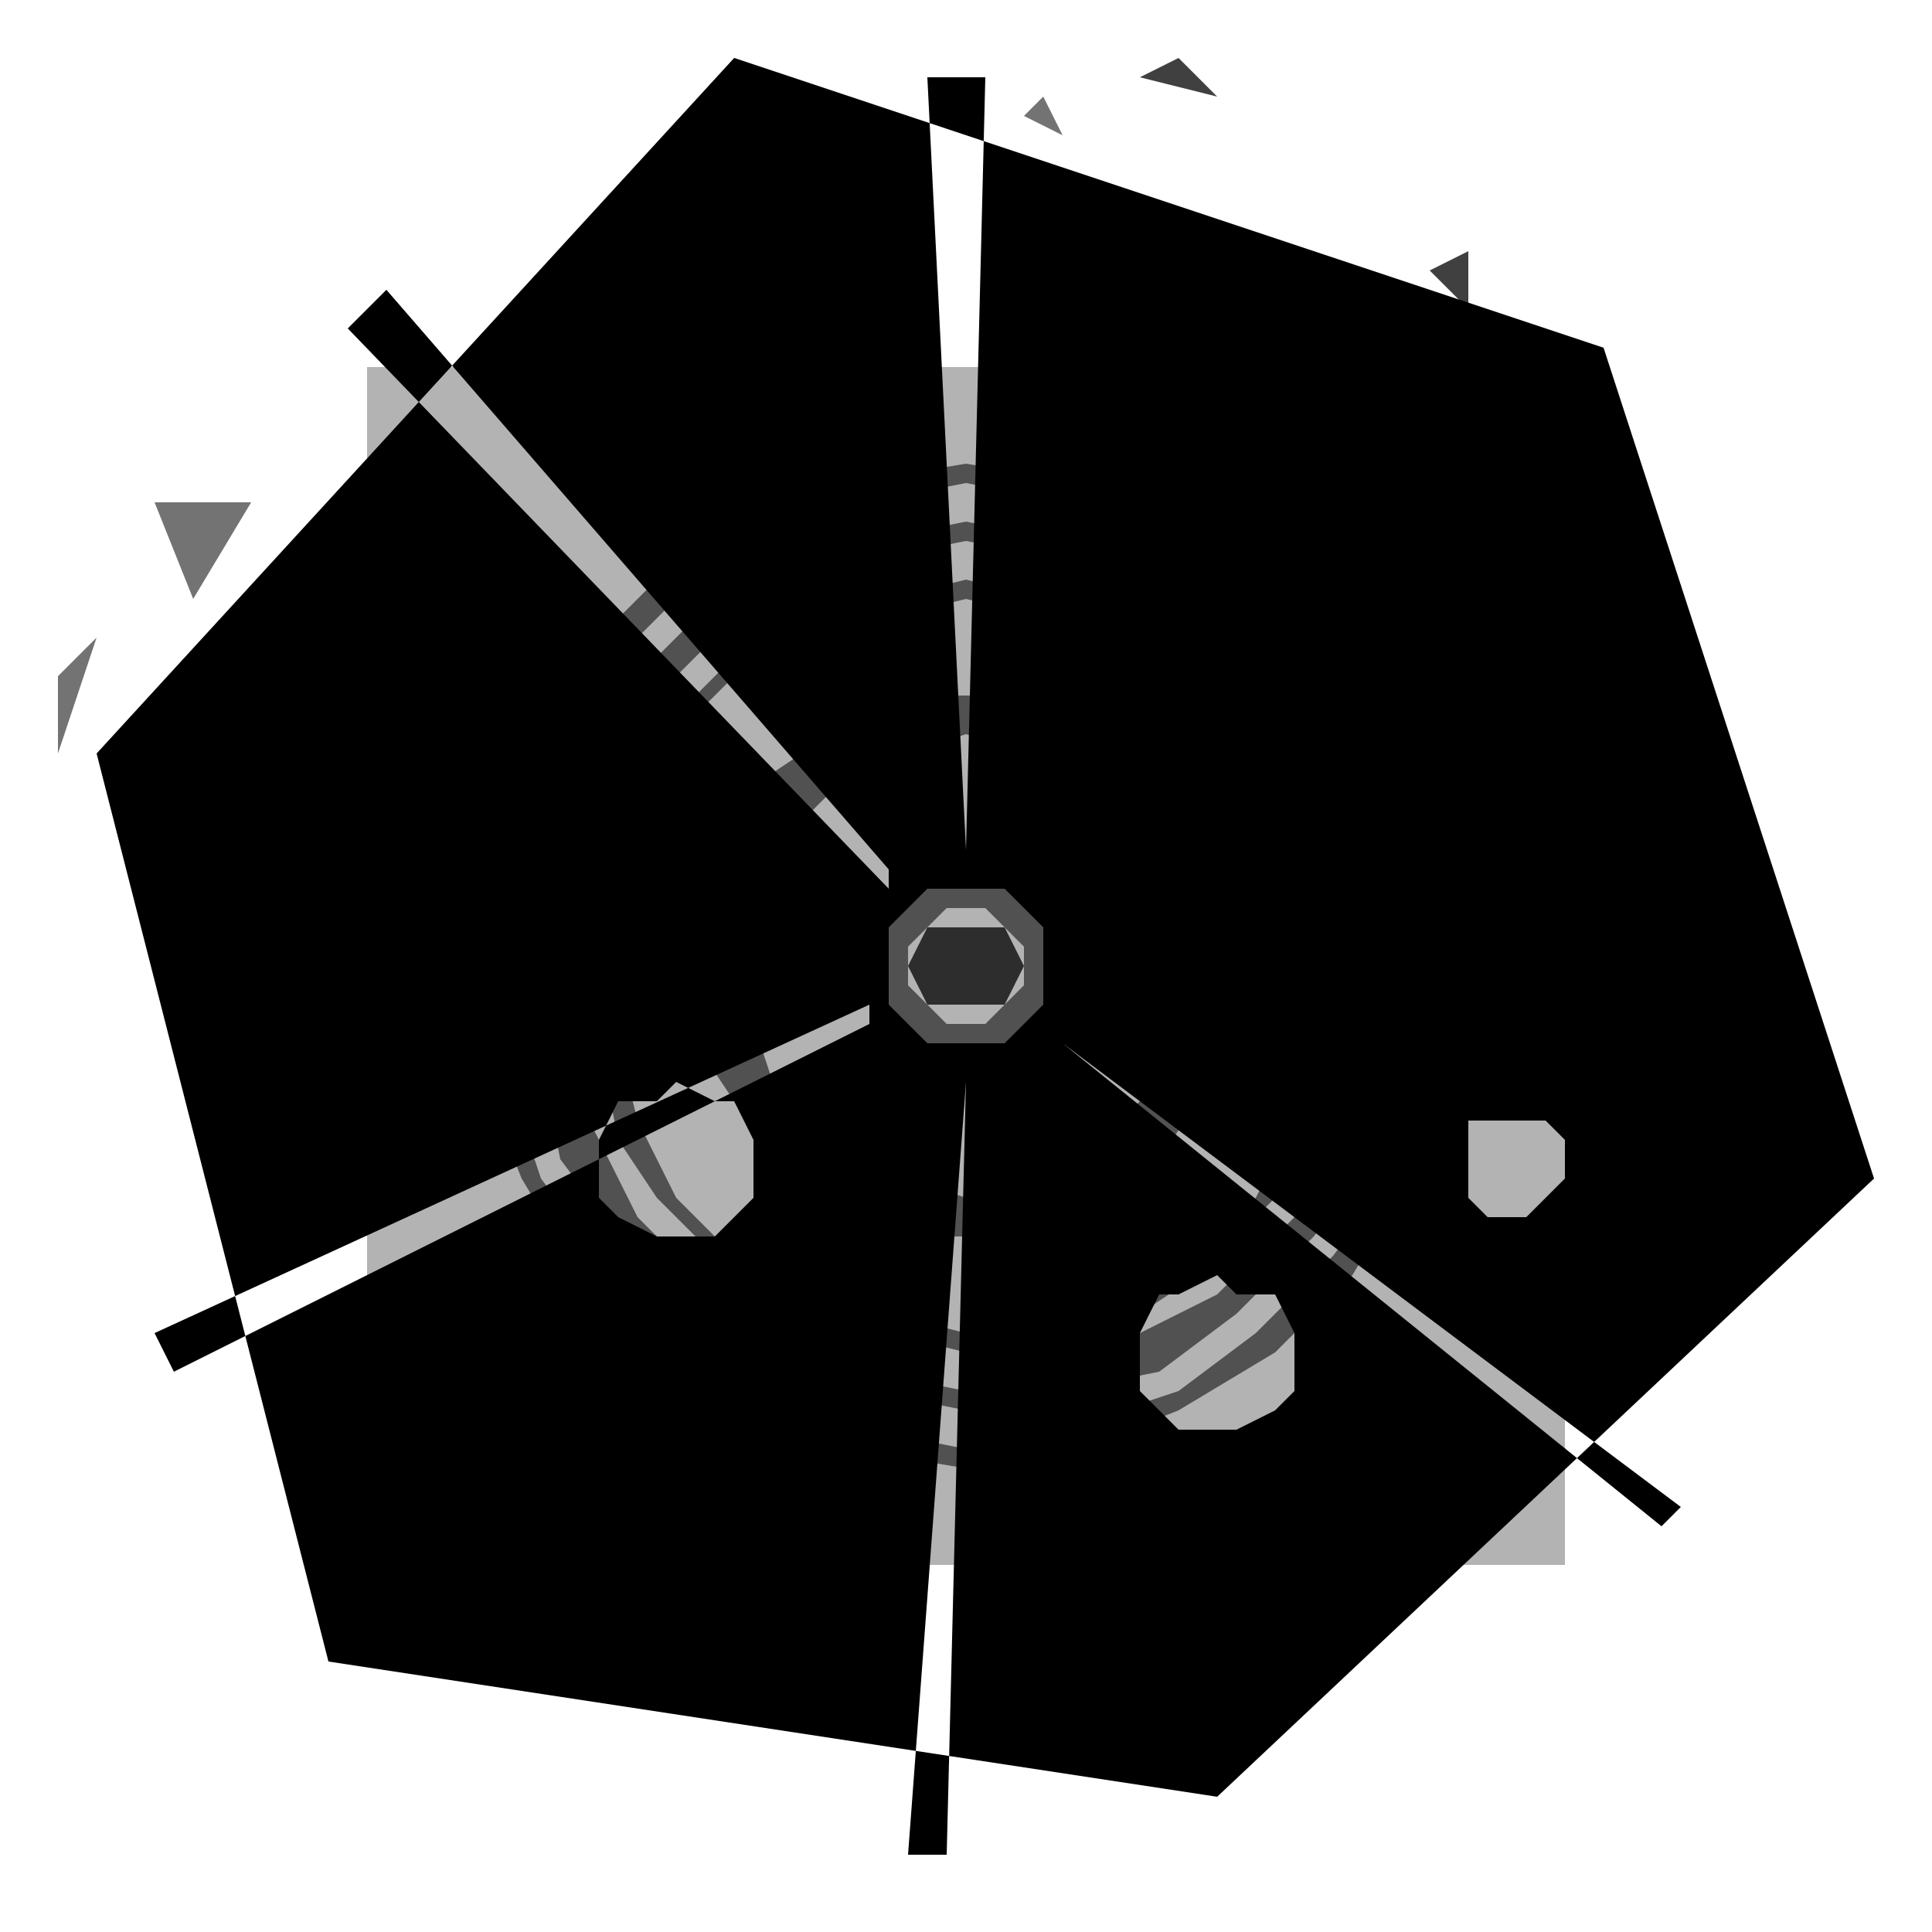
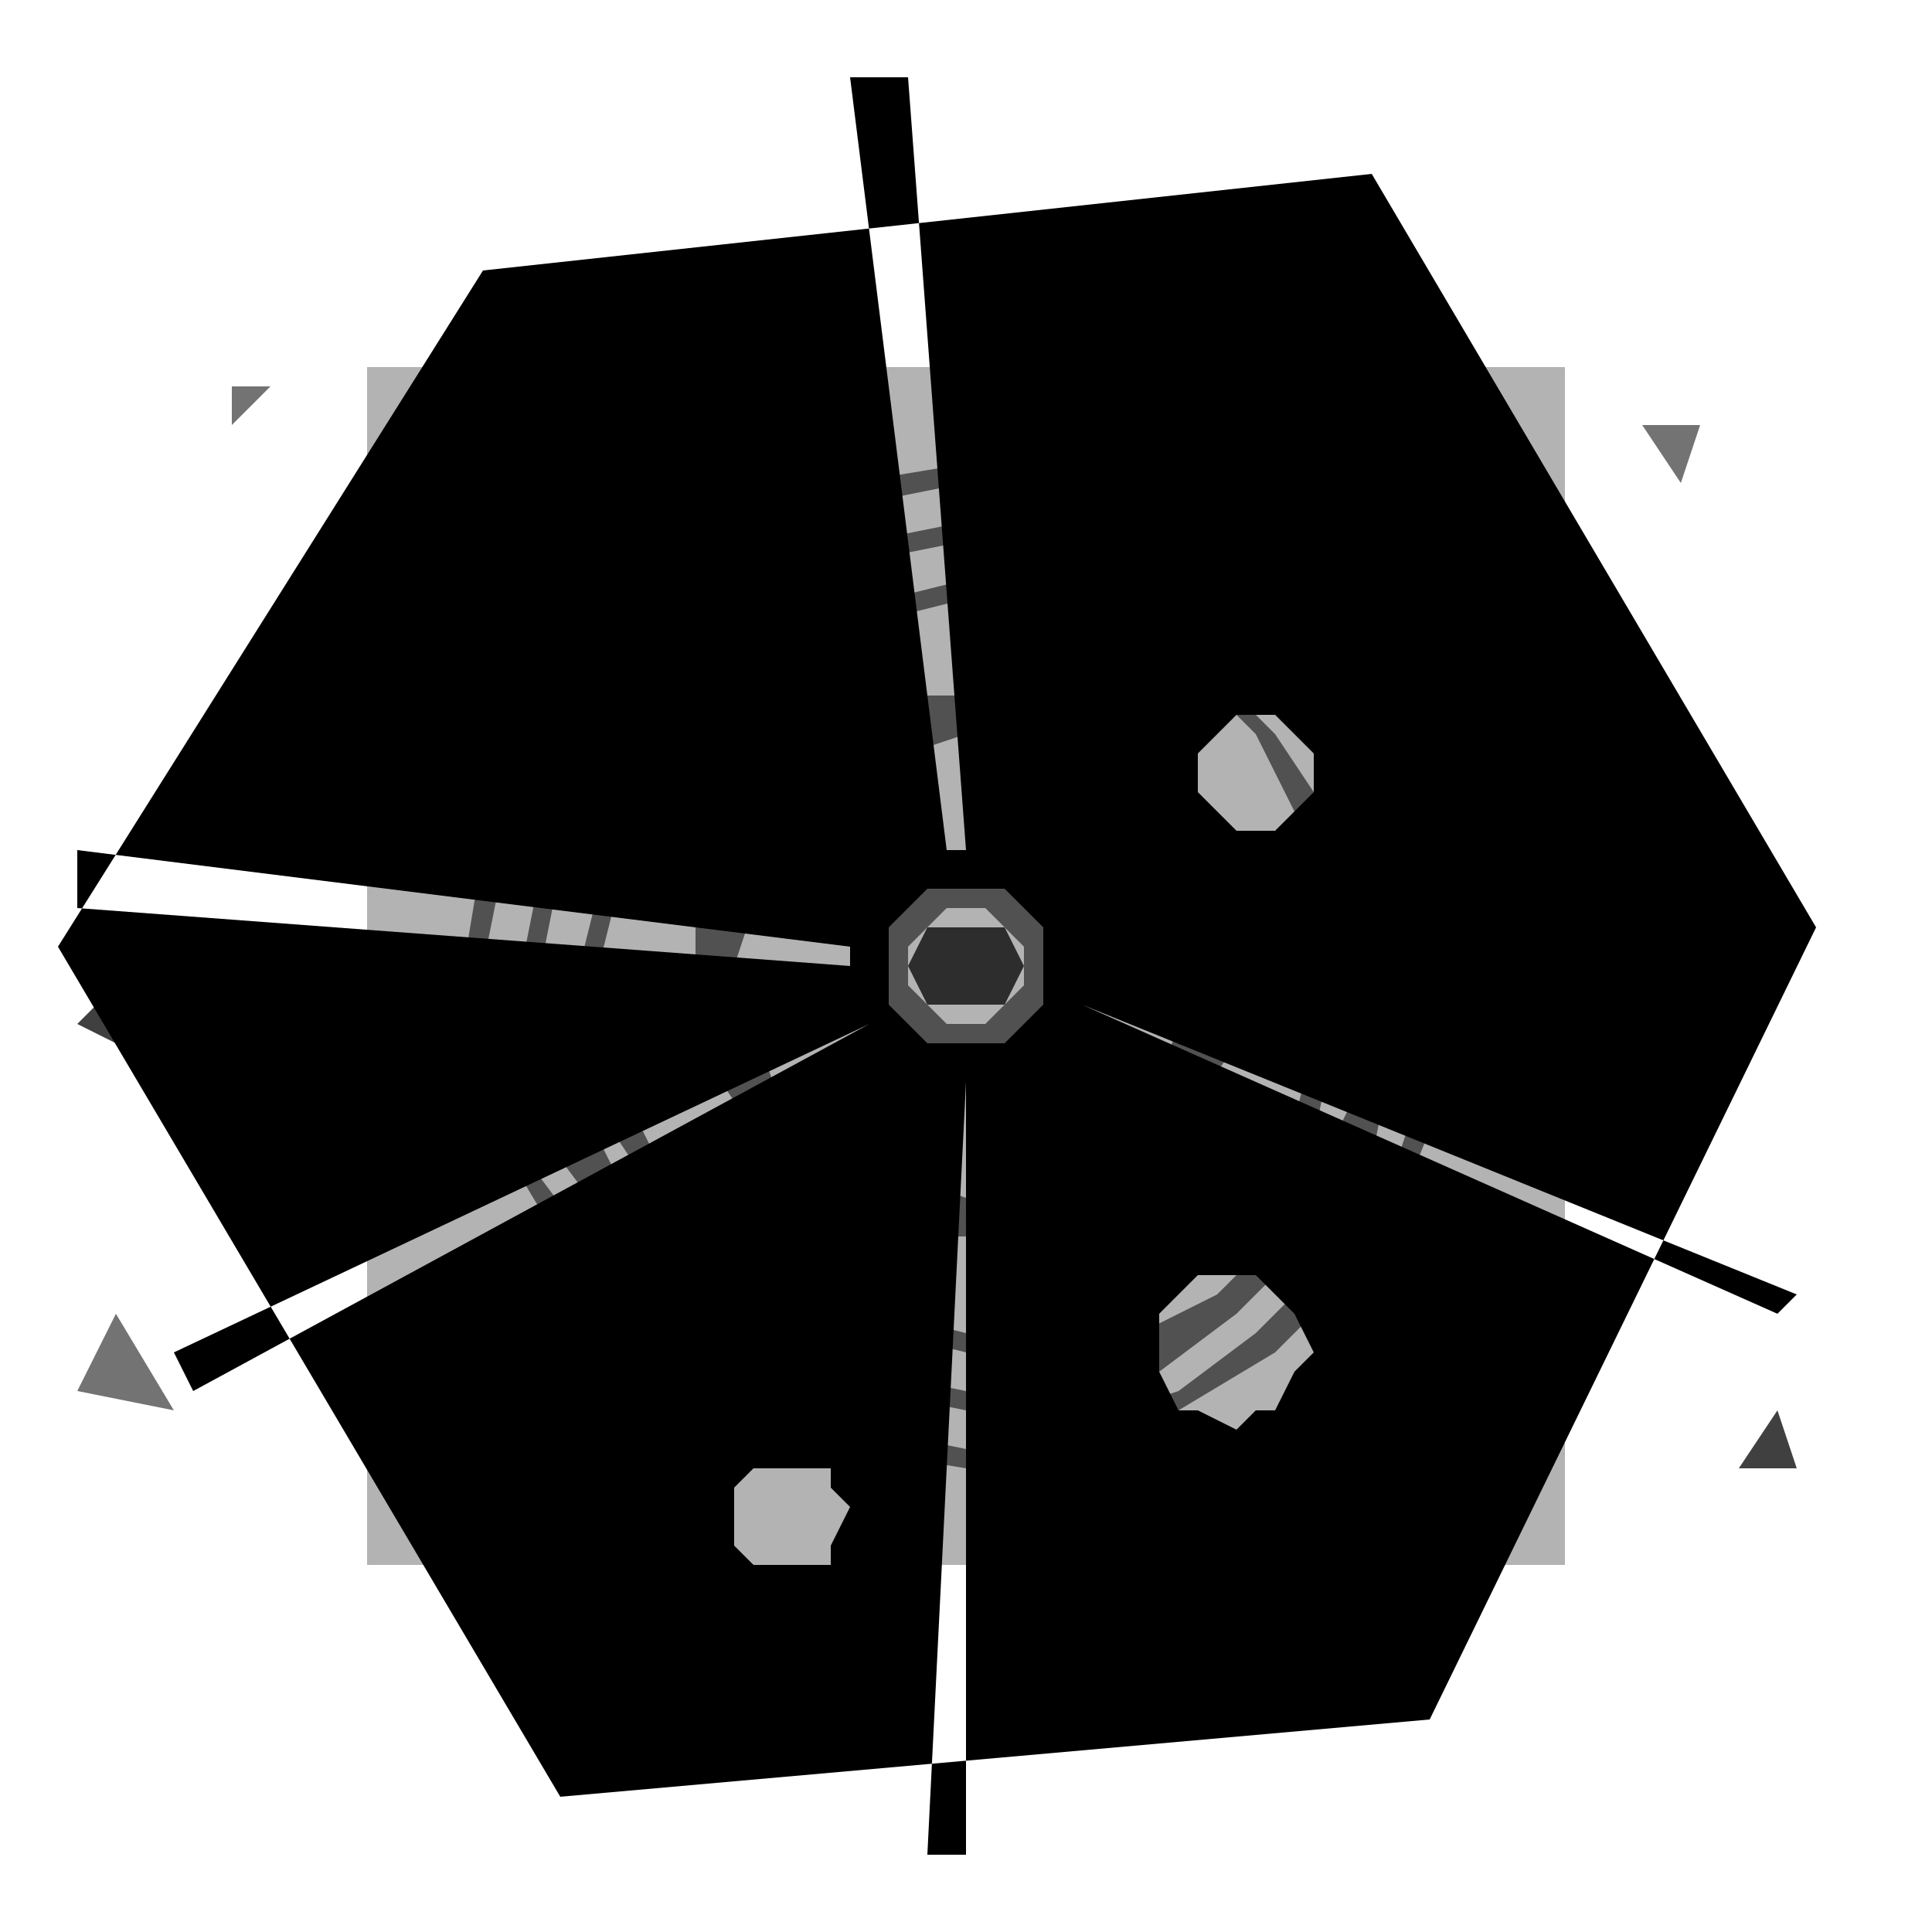
<svg xmlns="http://www.w3.org/2000/svg" viewBox="0 0 100 100" role="img" aria-label="@playform/hook-dsh-replay-suggester - spike-star">
  <style>
		@media (prefers-reduced-motion: no-preference) {
			.hook-dsh-replay-suggester-scene * { transform-box: view-box; transform-origin: 50% 50%; }
- 		.hook-dsh-replay-suggester-counter { animation: hook-dsh-replay-suggester-counter 24s linear -1s infinite; }
+ 		.hook-dsh-replay-suggester-counter { animation: hook-dsh-replay-suggester-counter 27s linear -4s infinite; }
		@keyframes hook-dsh-replay-suggester-counter { to { transform: rotate(-360deg); } }
- 		.hook-dsh-replay-suggester-breathe { animation: hook-dsh-replay-suggester-breathe 5s ease-in-out -1s infinite; }
+ 		.hook-dsh-replay-suggester-breathe { animation: hook-dsh-replay-suggester-breathe 7s ease-in-out -4s infinite; }
		@keyframes hook-dsh-replay-suggester-breathe { 50% { transform: scale(1.06); opacity: 0.85; } }
		.hook-dsh-replay-suggester-fire { animation: hook-dsh-replay-suggester-fire 3.2s ease-in-out infinite; }
		@keyframes hook-dsh-replay-suggester-fire { 0%, 100% { opacity: 0.35; } 50% { opacity: 1; } }
- 		.hook-dsh-replay-suggester-twinkle { animation: hook-dsh-replay-suggester-twinkle 12s ease-in-out -1s infinite; }
+ 		.hook-dsh-replay-suggester-twinkle { animation: hook-dsh-replay-suggester-twinkle 10s ease-in-out -4s infinite; }
		@keyframes hook-dsh-replay-suggester-twinkle { 0%, 100% { transform: scale(0.94); opacity: 0.4; } 50% { transform: scale(1.06); opacity: 1; } }
		}
	</style>
  <defs>
    <path id="hook-dsh-replay-suggester-0" d="M81,81 L19,81 L19,19 L81,19 Z" />
-     <path id="hook-dsh-replay-suggester-1" d="M70,79 L70,81 L68,81 L66,81 L66,79 L66,77 L68,76 L70,77 Z" />
-     <path id="hook-dsh-replay-suggester-2" d="M82,67 L81,69 L79,69 L78,69 L77,67 L78,65 L79,65 L81,65 Z" />
-     <path id="hook-dsh-replay-suggester-3" d="M86,46 L86,48 L84,49 L82,48 L81,46 L82,45 L84,44 L86,45 Z" />
-     <path id="hook-dsh-replay-suggester-4" d="M97,61 L63,93 L17,86 L5,39 L38,3 L83,18 Z M55,54 L87,78 L86,79 L55,54 Z M39,60 L39,62 L38,63 L37,64 L35,64 L34,64 L32,63 L31,62 L31,60 L31,59 L32,57 L34,57 L35,56 L37,57 L38,57 L39,59 Z M50,56 L49,96 L47,96 L50,56 Z M45,53 L9,71 L8,69 L45,52 Z M67,70 L67,72 L66,73 L64,74 L63,74 L61,74 L60,73 L59,72 L59,70 L59,69 L60,67 L61,67 L63,66 L64,67 L66,67 L67,69 Z M46,46 L18,17 L20,15 L46,45 Z M50,44 L48,4 L51,4 L50,44 Z M81,60 L81,61 L80,62 L79,63 L78,63 L77,63 L76,62 L76,61 L76,60 L76,59 L76,58 L77,58 L78,58 L79,58 L80,58 L81,59 Z M54,50 L54,52 L53,53 L52,54 L50,54 L48,54 L47,53 L46,52 L46,50 L46,48 L47,47 L48,46 L50,46 L52,46 L53,47 L54,48 Z" />
+     <path id="hook-dsh-replay-suggester-1" d="M76,74 L76,76 L74,76 L72,76 L72,74 L72,72 L74,72 L76,72 Z" />
+     <path id="hook-dsh-replay-suggester-2" d="M38,19 L37,21 L36,22 L34,21 L33,19 L34,17 L36,17 L37,17 Z" />
+     <path id="hook-dsh-replay-suggester-3" d="M23,34 L22,35 L20,36 L19,35 L18,34 L19,32 L20,31 L22,32 Z" />
+     <path id="hook-dsh-replay-suggester-4" d="M94,48 L74,89 L29,93 L3,49 L25,14 L71,9 Z M56,52 L93,67 L92,68 L56,52 Z M68,40 L68,41 L67,42 L66,43 L65,43 L64,43 L63,42 L62,41 L62,40 L62,39 L63,38 L64,37 L65,37 L66,37 L67,38 L68,39 Z M50,56 L50,96 L48,96 L50,56 Z M45,53 L10,72 L9,70 L45,53 Z M68,70 L67,71 L66,73 L65,73 L64,74 L62,73 L61,73 L60,71 L60,70 L60,68 L61,67 L62,66 L64,66 L65,66 L66,67 L67,68 Z M44,50 L4,47 L4,44 L44,49 Z M49,44 L44,4 L47,4 L50,44 Z M44,78 L43,80 L43,81 L42,81 L41,81 L39,81 L39,81 L38,80 L38,78 L38,77 L39,76 L39,76 L41,76 L42,76 L43,76 L43,77 Z M54,50 L54,52 L53,53 L52,54 L50,54 L48,54 L47,53 L46,52 L46,50 L46,48 L47,47 L48,46 L50,46 L52,46 L53,47 L54,48 Z" />
    <path id="hook-dsh-replay-suggester-5" d="M64,50 L64,54 L62,57 L60,60 L57,62 L54,64 L50,64 L46,64 L43,62 L40,60 L38,57 L36,54 L36,50 L36,46 L38,43 L40,40 L43,38 L46,36 L50,36 L54,36 L57,38 L60,40 L62,43 L64,46 Z M62,50 L61,53 L60,56 L58,58 L56,60 L53,61 L50,62 L47,61 L44,60 L42,58 L40,56 L39,53 L38,50 L39,47 L40,44 L42,42 L44,40 L47,39 L50,38 L53,39 L56,40 L58,42 L60,44 L61,47 Z" />
    <path id="hook-dsh-replay-suggester-6" d="M55,50 L55,52 L54,54 L52,55 L50,55 L48,55 L46,54 L45,52 L45,50 L45,48 L46,46 L48,45 L50,45 L52,45 L54,46 L55,48 Z M53,50 L53,51 L52,52 L51,53 L50,53 L49,53 L48,52 L47,51 L47,50 L47,49 L48,48 L49,47 L50,47 L51,47 L52,48 L53,49 Z" />
    <path id="hook-dsh-replay-suggester-7" d="M70,50 L69,54 L68,59 L66,62 L62,66 L59,68 L54,69 L50,70 L46,69 L41,68 L38,66 L34,62 L32,59 L31,54 L30,50 L31,46 L32,41 L34,38 L38,34 L41,32 L46,31 L50,30 L54,31 L59,32 L62,34 L66,38 L68,41 L69,46 Z M69,50 L68,54 L67,58 L65,62 L62,65 L58,67 L54,68 L50,69 L46,68 L42,67 L38,65 L35,62 L33,58 L32,54 L31,50 L32,46 L33,42 L35,38 L38,35 L42,33 L46,32 L50,31 L54,32 L58,33 L62,35 L65,38 L67,42 L68,46 Z" />
    <path id="hook-dsh-replay-suggester-8" d="M73,50 L72,55 L71,60 L68,64 L64,68 L60,71 L55,72 L50,73 L45,72 L40,71 L36,68 L32,64 L29,60 L28,55 L27,50 L28,45 L29,40 L32,36 L36,32 L40,29 L45,28 L50,27 L55,28 L60,29 L64,32 L68,36 L71,40 L72,45 Z M72,50 L71,55 L69,59 L67,63 L63,67 L59,69 L55,71 L50,72 L45,71 L41,69 L37,67 L33,63 L31,59 L29,55 L28,50 L29,45 L31,41 L33,37 L37,33 L41,31 L45,29 L50,28 L55,29 L59,31 L63,33 L67,37 L69,41 L71,45 Z" />
    <path id="hook-dsh-replay-suggester-9" d="M76,50 L75,56 L73,61 L70,66 L66,70 L61,73 L56,75 L50,76 L44,75 L39,73 L34,70 L30,66 L27,61 L25,56 L24,50 L25,44 L27,39 L30,34 L34,30 L39,27 L44,25 L50,24 L56,25 L61,27 L66,30 L70,34 L73,39 L75,44 Z M75,50 L74,55 L72,61 L69,65 L65,69 L61,72 L55,74 L50,75 L45,74 L39,72 L35,69 L31,65 L28,61 L26,55 L25,50 L26,45 L28,39 L31,35 L35,31 L39,28 L45,26 L50,25 L55,26 L61,28 L65,31 L69,35 L72,39 L74,45 Z" />
    <path id="hook-dsh-replay-suggester-10" d="M74,57 L73,58 L73,58 L72,57 L73,56 L73,56 Z" />
    <path id="hook-dsh-replay-suggester-11" d="M33,66 L33,67 L32,67 L32,66 L32,66 L33,66 Z" />
    <path id="hook-dsh-replay-suggester-12" d="M45,27 L45,27 L44,27 L44,27 L44,26 L45,26 Z" />
-     <path id="hook-dsh-replay-suggester-13" d="M53,6 L54,5 L55,7 Z" />
-     <path id="hook-dsh-replay-suggester-14" d="M59,4 L61,3 L63,5 Z" />
-     <path id="hook-dsh-replay-suggester-15" d="M10,31 L8,26 L13,26 Z" />
-     <path id="hook-dsh-replay-suggester-16" d="M74,14 L76,13 L76,16 Z" />
-     <path id="hook-dsh-replay-suggester-17" d="M3,39 L3,35 L5,33 Z" />
+     <path id="hook-dsh-replay-suggester-13" d="M12,22 L12,20 L14,20 Z" />
+     <path id="hook-dsh-replay-suggester-14" d="M8,55 L4,53 L8,49 Z" />
+     <path id="hook-dsh-replay-suggester-15" d="M9,73 L4,72 L6,68 Z" />
+     <path id="hook-dsh-replay-suggester-16" d="M92,73 L93,76 L90,76 Z" />
+     <path id="hook-dsh-replay-suggester-17" d="M85,22 L88,22 L87,25 Z" />
    <path id="hook-dsh-replay-suggester-18" d="M53,50 L52,52 L51,52 L49,52 L48,52 L47,50 L48,48 L49,48 L51,48 L52,48 Z" />
  </defs>
  <g class="hook-dsh-replay-suggester-scene">
    <g fill="currentColor" fill-opacity="0.3" fill-rule="evenodd">
      <use class="hook-dsh-replay-suggester-breathe" href="#hook-dsh-replay-suggester-0" />
    </g>
    <g fill="currentColor" fill-opacity="0.55" fill-rule="evenodd">
-       <use class="hook-dsh-replay-suggester-fire" style="animation-delay:-1.00s" href="#hook-dsh-replay-suggester-1" />
-       <use class="hook-dsh-replay-suggester-fire" style="animation-delay:-1.18s" href="#hook-dsh-replay-suggester-2" />
-       <use class="hook-dsh-replay-suggester-fire" style="animation-delay:-1.36s" href="#hook-dsh-replay-suggester-3" />
+       <use class="hook-dsh-replay-suggester-fire" style="animation-delay:-4.00s" href="#hook-dsh-replay-suggester-1" />
+       <use class="hook-dsh-replay-suggester-fire" style="animation-delay:-4.18s" href="#hook-dsh-replay-suggester-2" />
+       <use class="hook-dsh-replay-suggester-fire" style="animation-delay:-4.36s" href="#hook-dsh-replay-suggester-3" />
    </g>
    <g fill="currentColor" fill-opacity="1" fill-rule="evenodd">
      <use href="#hook-dsh-replay-suggester-4" />
    </g>
    <g fill="currentColor" fill-opacity="0.55" fill-rule="evenodd">
      <use class="hook-dsh-replay-suggester-breathe" href="#hook-dsh-replay-suggester-5" />
      <use class="hook-dsh-replay-suggester-breathe" href="#hook-dsh-replay-suggester-6" />
      <use class="hook-dsh-replay-suggester-breathe" href="#hook-dsh-replay-suggester-7" />
      <use class="hook-dsh-replay-suggester-breathe" href="#hook-dsh-replay-suggester-8" />
      <use class="hook-dsh-replay-suggester-breathe" href="#hook-dsh-replay-suggester-9" />
      <use class="hook-dsh-replay-suggester-counter" href="#hook-dsh-replay-suggester-10" />
      <use class="hook-dsh-replay-suggester-counter" href="#hook-dsh-replay-suggester-11" />
      <use class="hook-dsh-replay-suggester-counter" href="#hook-dsh-replay-suggester-12" />
      <use class="hook-dsh-replay-suggester-twinkle" href="#hook-dsh-replay-suggester-13" />
    </g>
    <g fill="currentColor" fill-opacity="0.75" fill-rule="evenodd">
      <use class="hook-dsh-replay-suggester-twinkle" href="#hook-dsh-replay-suggester-14" />
    </g>
    <g fill="currentColor" fill-opacity="0.55" fill-rule="evenodd">
      <use class="hook-dsh-replay-suggester-twinkle" href="#hook-dsh-replay-suggester-15" />
    </g>
    <g fill="currentColor" fill-opacity="0.75" fill-rule="evenodd">
      <use class="hook-dsh-replay-suggester-twinkle" href="#hook-dsh-replay-suggester-16" />
    </g>
    <g fill="currentColor" fill-opacity="0.55" fill-rule="evenodd">
      <use class="hook-dsh-replay-suggester-twinkle" href="#hook-dsh-replay-suggester-17" />
    </g>
    <g fill="currentColor" fill-opacity="0.75" fill-rule="evenodd">
      <use class="hook-dsh-replay-suggester-breathe" href="#hook-dsh-replay-suggester-18" />
    </g>
  </g>
</svg>
